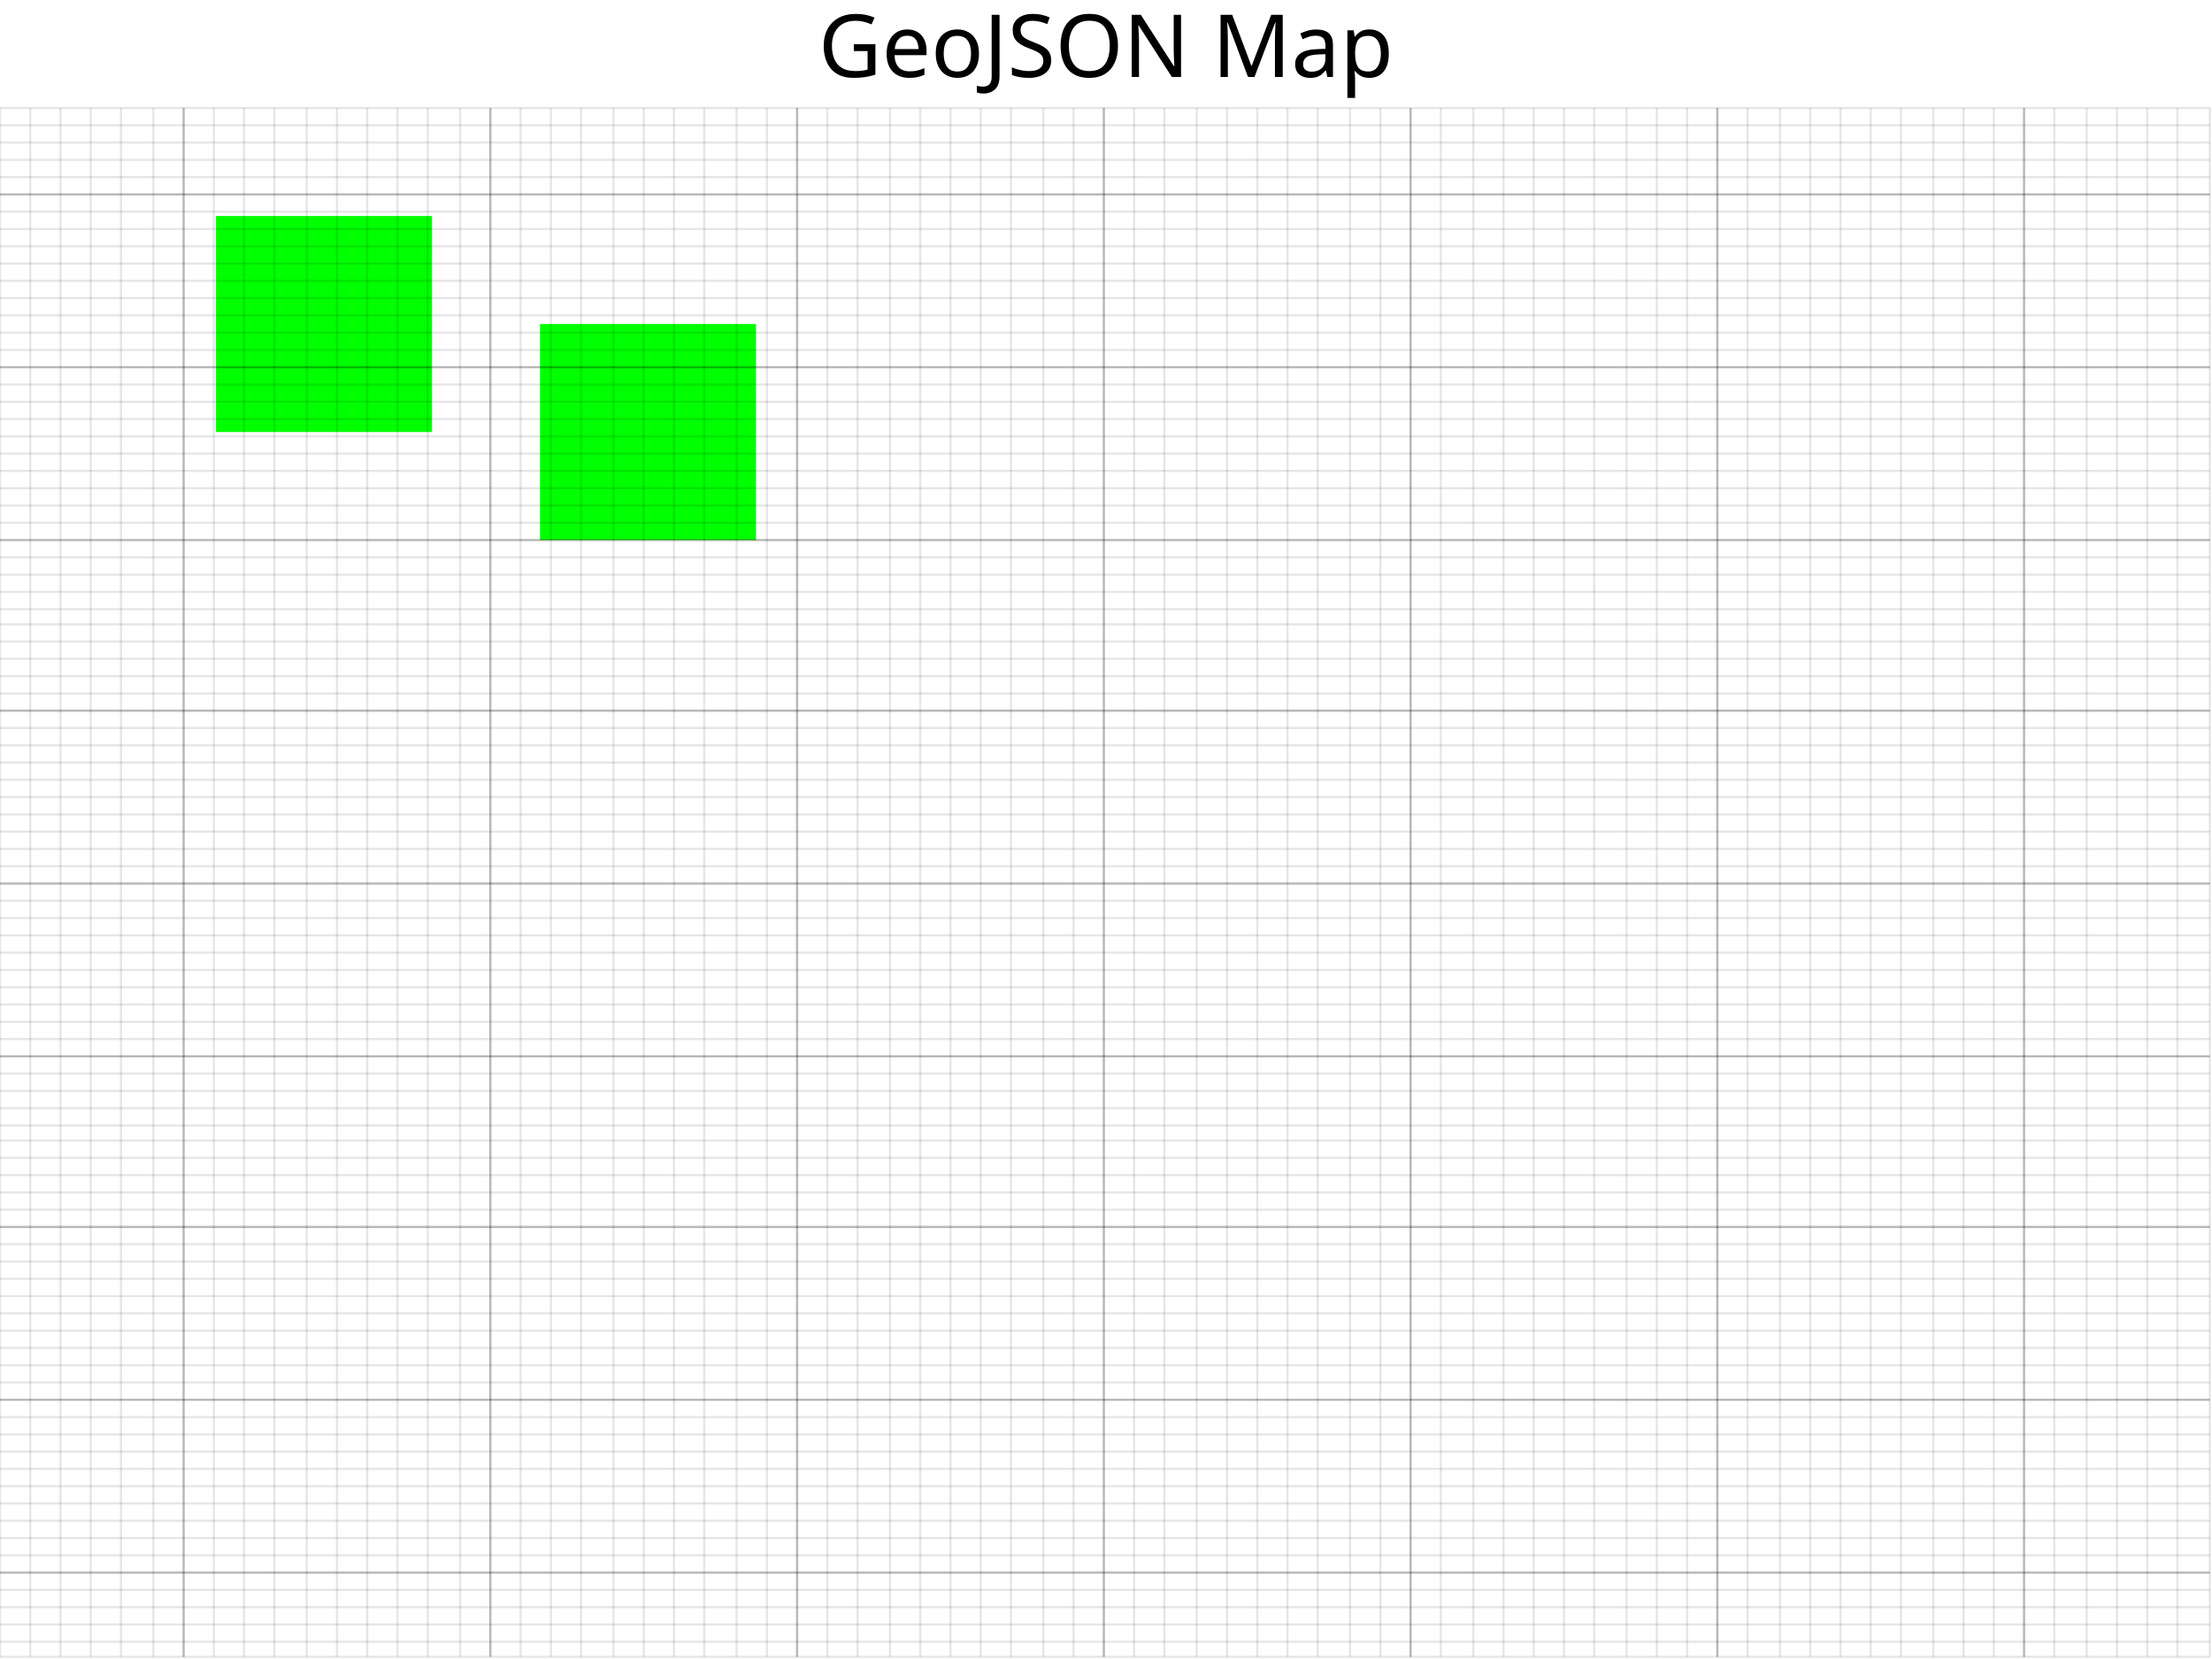
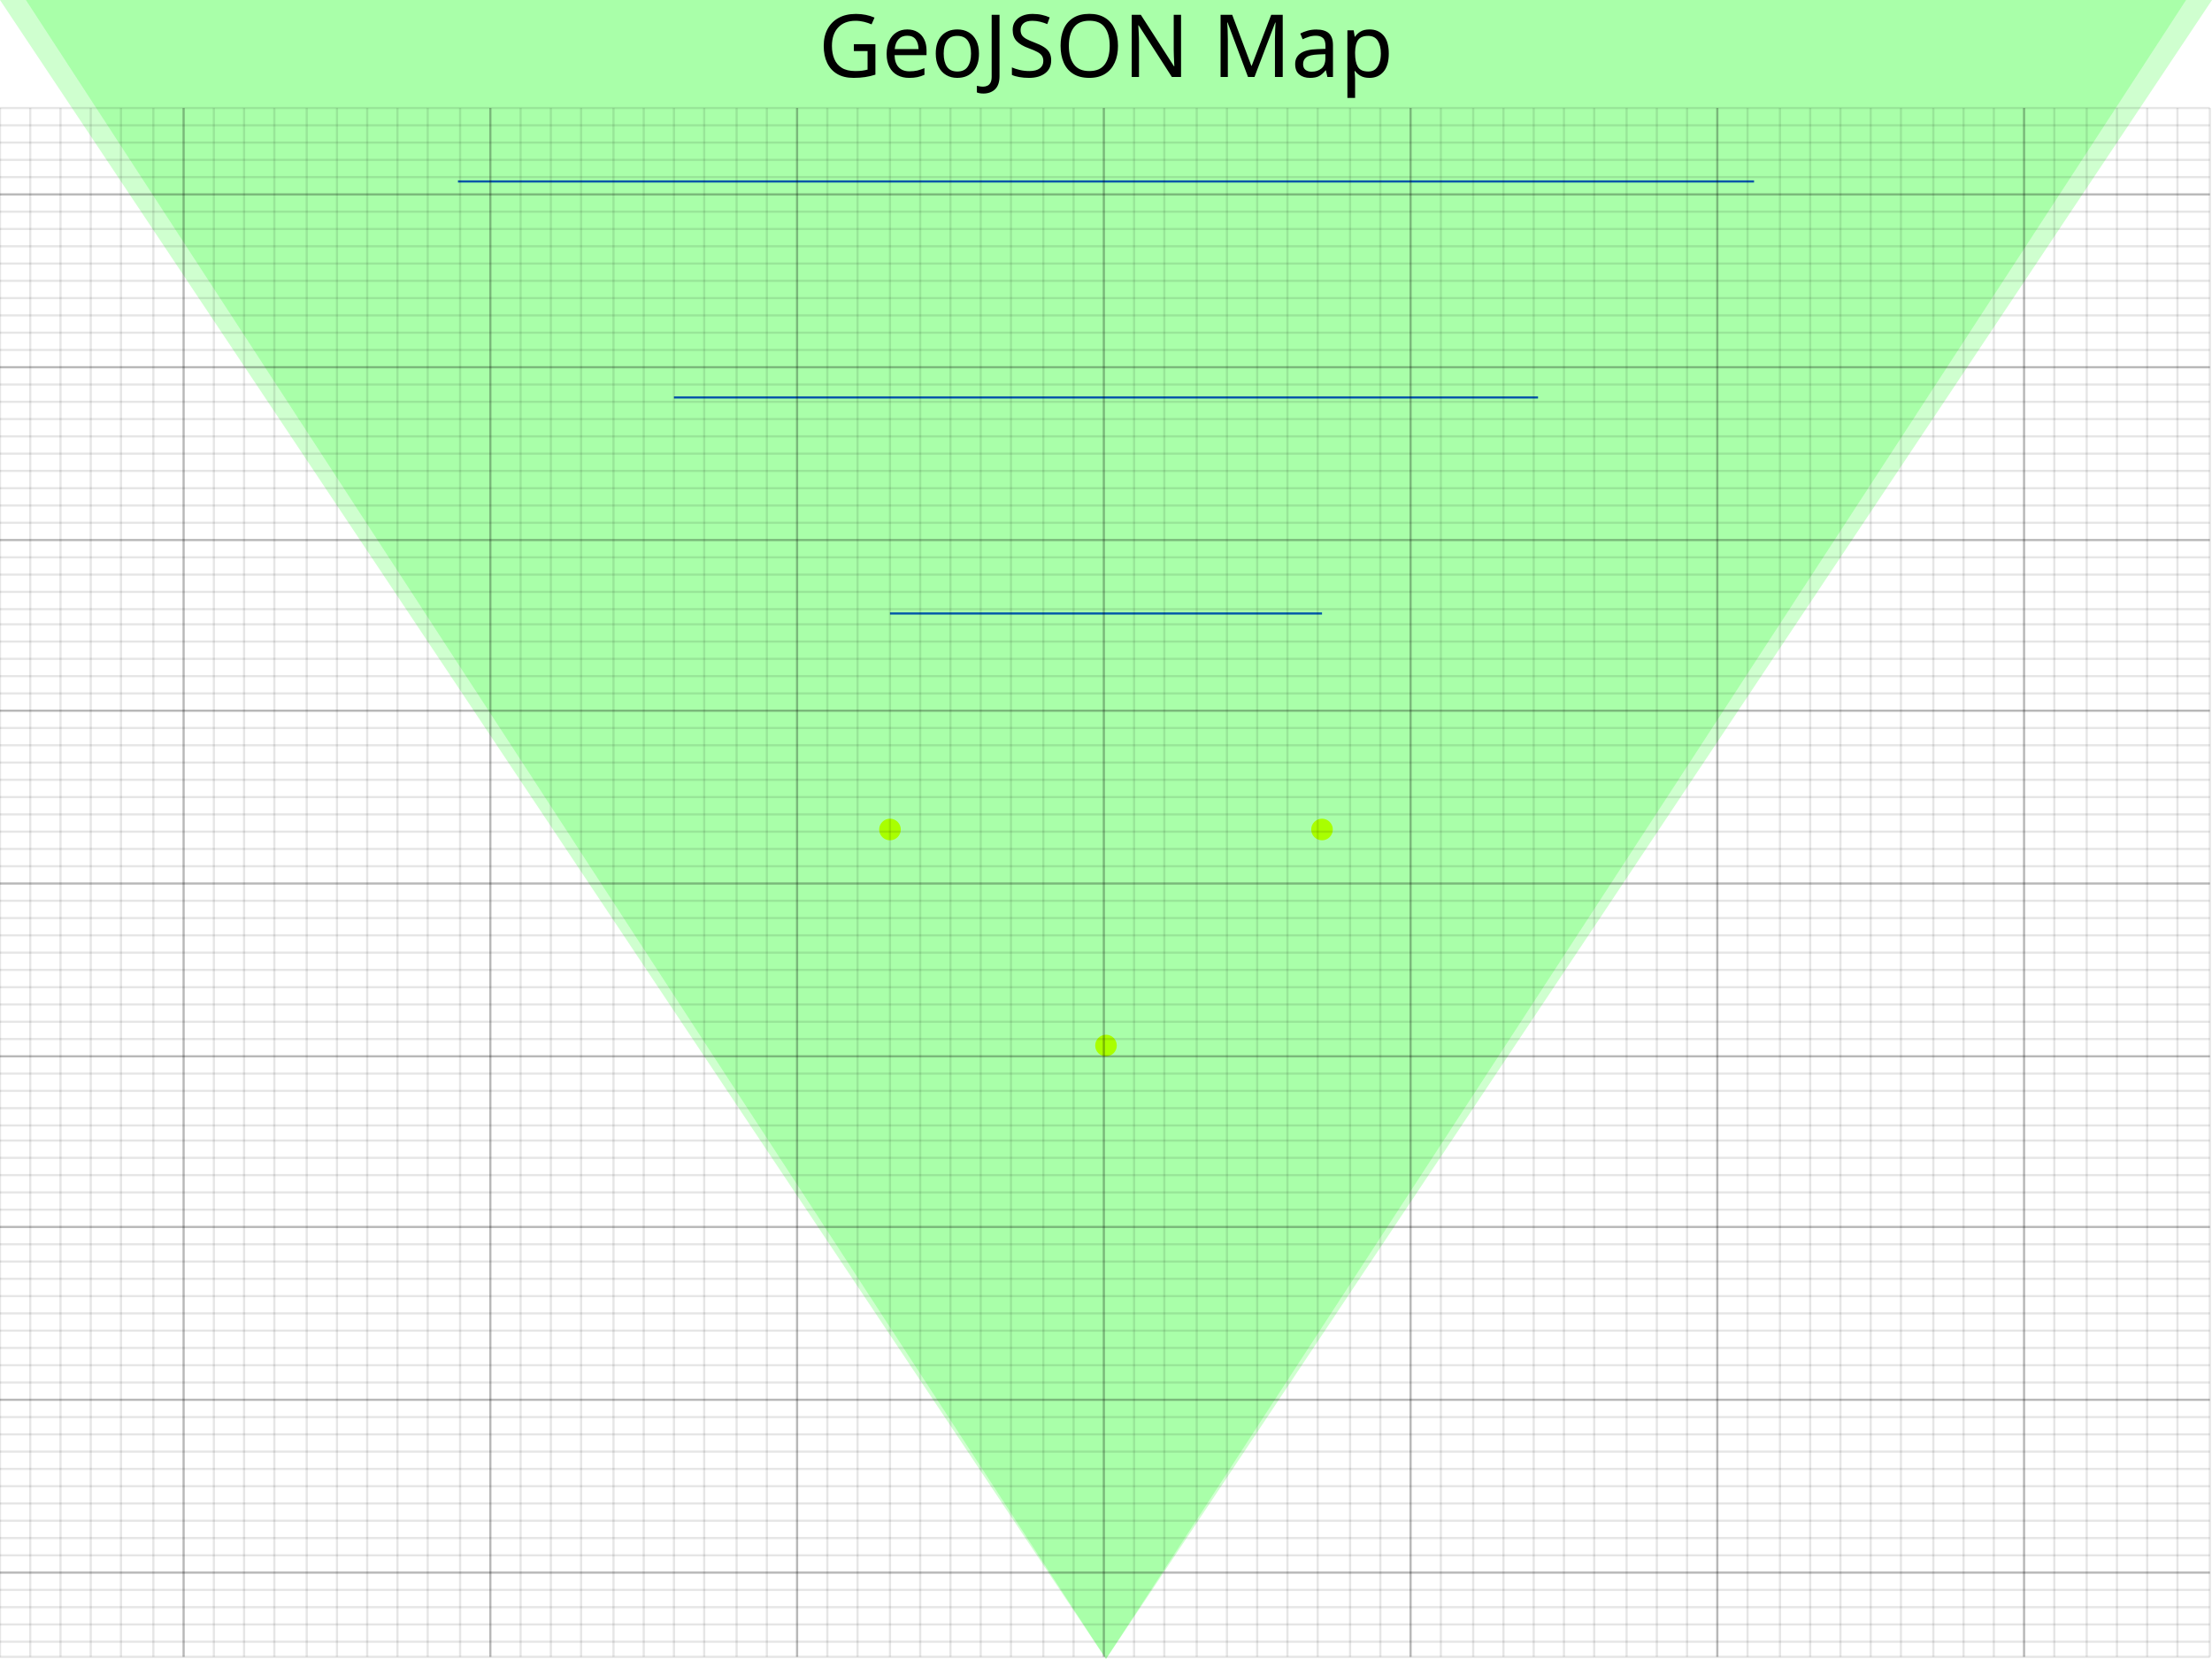
<svg xmlns="http://www.w3.org/2000/svg" width="1024" height="768" viewBox="0 0 1024 768">
  <rect x="0" y="0" width="1024" height="768" opacity="1" fill="#FFFFFF" stroke="none" />
-   <polygon opacity="1" fill="#00FF00" points="100,100 200,100 200,200 100,200 100,100 " />
-   <polygon opacity="1" fill="#00FF00" points="250,150 350,150 350,250 250,250 250,150 " />
+   <circle cx="512" cy="484" r="5" opacity="1" fill="#FFFF00" stroke="none" stroke-width="1" />
+   <circle cx="412" cy="384" r="5" opacity="1" fill="#FFFF00" stroke="none" stroke-width="1" />
+   <circle cx="612" cy="384" r="5" opacity="1" fill="#FFFF00" stroke="none" stroke-width="1" />
+   <polyline fill="none" opacity="1" stroke="#0000FF" stroke-width="1" points="412,284 612,284 " />
+   <polyline fill="none" opacity="1" stroke="#0000FF" stroke-width="1" points="312,184 712,184 " />
+   <polyline fill="none" opacity="1" stroke="#0000FF" stroke-width="1" points="212,84 812,84 " />
+   <polygon opacity="0.1" fill="#00FF00" points="12,0 1012,0 512,768 12,0 " />
+   <polygon opacity="0.1" fill="#00FF00" points="0,0 1024,0 512,768 0,0 " />
+   <polygon opacity="0.1" fill="#00FF00" points="0,0 1024,0 512,768 0,0 " />
+   <polygon opacity="0.1" fill="#00FF00" points="0,0 1012,0 512,768 12,0 " />
  <text x="512" y="5" dy="0.76em" text-anchor="middle" font-family="sans-serif" font-size="40.323" opacity="1" fill="#000000">
GeoJSON Map
</text>
  <line opacity="0.1" stroke="#000000" stroke-width="1" x1="0" y1="767" x2="0" y2="50" />
  <line opacity="0.1" stroke="#000000" stroke-width="1" x1="14" y1="767" x2="14" y2="50" />
  <line opacity="0.1" stroke="#000000" stroke-width="1" x1="28" y1="767" x2="28" y2="50" />
  <line opacity="0.1" stroke="#000000" stroke-width="1" x1="42" y1="767" x2="42" y2="50" />
  <line opacity="0.1" stroke="#000000" stroke-width="1" x1="56" y1="767" x2="56" y2="50" />
  <line opacity="0.1" stroke="#000000" stroke-width="1" x1="71" y1="767" x2="71" y2="50" />
  <line opacity="0.1" stroke="#000000" stroke-width="1" x1="85" y1="767" x2="85" y2="50" />
  <line opacity="0.1" stroke="#000000" stroke-width="1" x1="99" y1="767" x2="99" y2="50" />
  <line opacity="0.1" stroke="#000000" stroke-width="1" x1="113" y1="767" x2="113" y2="50" />
  <line opacity="0.1" stroke="#000000" stroke-width="1" x1="127" y1="767" x2="127" y2="50" />
  <line opacity="0.1" stroke="#000000" stroke-width="1" x1="142" y1="767" x2="142" y2="50" />
  <line opacity="0.1" stroke="#000000" stroke-width="1" x1="156" y1="767" x2="156" y2="50" />
  <line opacity="0.1" stroke="#000000" stroke-width="1" x1="170" y1="767" x2="170" y2="50" />
  <line opacity="0.1" stroke="#000000" stroke-width="1" x1="184" y1="767" x2="184" y2="50" />
  <line opacity="0.1" stroke="#000000" stroke-width="1" x1="198" y1="767" x2="198" y2="50" />
  <line opacity="0.1" stroke="#000000" stroke-width="1" x1="213" y1="767" x2="213" y2="50" />
  <line opacity="0.1" stroke="#000000" stroke-width="1" x1="227" y1="767" x2="227" y2="50" />
  <line opacity="0.1" stroke="#000000" stroke-width="1" x1="241" y1="767" x2="241" y2="50" />
  <line opacity="0.1" stroke="#000000" stroke-width="1" x1="255" y1="767" x2="255" y2="50" />
  <line opacity="0.1" stroke="#000000" stroke-width="1" x1="269" y1="767" x2="269" y2="50" />
  <line opacity="0.1" stroke="#000000" stroke-width="1" x1="284" y1="767" x2="284" y2="50" />
  <line opacity="0.1" stroke="#000000" stroke-width="1" x1="298" y1="767" x2="298" y2="50" />
  <line opacity="0.1" stroke="#000000" stroke-width="1" x1="312" y1="767" x2="312" y2="50" />
  <line opacity="0.1" stroke="#000000" stroke-width="1" x1="326" y1="767" x2="326" y2="50" />
  <line opacity="0.1" stroke="#000000" stroke-width="1" x1="341" y1="767" x2="341" y2="50" />
  <line opacity="0.1" stroke="#000000" stroke-width="1" x1="355" y1="767" x2="355" y2="50" />
  <line opacity="0.1" stroke="#000000" stroke-width="1" x1="369" y1="767" x2="369" y2="50" />
  <line opacity="0.1" stroke="#000000" stroke-width="1" x1="383" y1="767" x2="383" y2="50" />
  <line opacity="0.1" stroke="#000000" stroke-width="1" x1="397" y1="767" x2="397" y2="50" />
  <line opacity="0.1" stroke="#000000" stroke-width="1" x1="412" y1="767" x2="412" y2="50" />
  <line opacity="0.1" stroke="#000000" stroke-width="1" x1="426" y1="767" x2="426" y2="50" />
  <line opacity="0.1" stroke="#000000" stroke-width="1" x1="440" y1="767" x2="440" y2="50" />
  <line opacity="0.1" stroke="#000000" stroke-width="1" x1="454" y1="767" x2="454" y2="50" />
  <line opacity="0.1" stroke="#000000" stroke-width="1" x1="468" y1="767" x2="468" y2="50" />
  <line opacity="0.1" stroke="#000000" stroke-width="1" x1="483" y1="767" x2="483" y2="50" />
  <line opacity="0.1" stroke="#000000" stroke-width="1" x1="497" y1="767" x2="497" y2="50" />
  <line opacity="0.1" stroke="#000000" stroke-width="1" x1="511" y1="767" x2="511" y2="50" />
  <line opacity="0.1" stroke="#000000" stroke-width="1" x1="525" y1="767" x2="525" y2="50" />
  <line opacity="0.1" stroke="#000000" stroke-width="1" x1="539" y1="767" x2="539" y2="50" />
  <line opacity="0.1" stroke="#000000" stroke-width="1" x1="554" y1="767" x2="554" y2="50" />
  <line opacity="0.1" stroke="#000000" stroke-width="1" x1="568" y1="767" x2="568" y2="50" />
  <line opacity="0.1" stroke="#000000" stroke-width="1" x1="582" y1="767" x2="582" y2="50" />
  <line opacity="0.1" stroke="#000000" stroke-width="1" x1="596" y1="767" x2="596" y2="50" />
  <line opacity="0.1" stroke="#000000" stroke-width="1" x1="610" y1="767" x2="610" y2="50" />
  <line opacity="0.1" stroke="#000000" stroke-width="1" x1="625" y1="767" x2="625" y2="50" />
  <line opacity="0.1" stroke="#000000" stroke-width="1" x1="639" y1="767" x2="639" y2="50" />
  <line opacity="0.1" stroke="#000000" stroke-width="1" x1="653" y1="767" x2="653" y2="50" />
  <line opacity="0.1" stroke="#000000" stroke-width="1" x1="667" y1="767" x2="667" y2="50" />
  <line opacity="0.1" stroke="#000000" stroke-width="1" x1="682" y1="767" x2="682" y2="50" />
  <line opacity="0.1" stroke="#000000" stroke-width="1" x1="696" y1="767" x2="696" y2="50" />
  <line opacity="0.1" stroke="#000000" stroke-width="1" x1="710" y1="767" x2="710" y2="50" />
  <line opacity="0.1" stroke="#000000" stroke-width="1" x1="724" y1="767" x2="724" y2="50" />
  <line opacity="0.1" stroke="#000000" stroke-width="1" x1="738" y1="767" x2="738" y2="50" />
  <line opacity="0.1" stroke="#000000" stroke-width="1" x1="753" y1="767" x2="753" y2="50" />
  <line opacity="0.1" stroke="#000000" stroke-width="1" x1="767" y1="767" x2="767" y2="50" />
  <line opacity="0.1" stroke="#000000" stroke-width="1" x1="781" y1="767" x2="781" y2="50" />
  <line opacity="0.1" stroke="#000000" stroke-width="1" x1="795" y1="767" x2="795" y2="50" />
  <line opacity="0.1" stroke="#000000" stroke-width="1" x1="809" y1="767" x2="809" y2="50" />
  <line opacity="0.1" stroke="#000000" stroke-width="1" x1="824" y1="767" x2="824" y2="50" />
  <line opacity="0.1" stroke="#000000" stroke-width="1" x1="838" y1="767" x2="838" y2="50" />
  <line opacity="0.1" stroke="#000000" stroke-width="1" x1="852" y1="767" x2="852" y2="50" />
  <line opacity="0.1" stroke="#000000" stroke-width="1" x1="866" y1="767" x2="866" y2="50" />
  <line opacity="0.1" stroke="#000000" stroke-width="1" x1="880" y1="767" x2="880" y2="50" />
  <line opacity="0.1" stroke="#000000" stroke-width="1" x1="895" y1="767" x2="895" y2="50" />
  <line opacity="0.1" stroke="#000000" stroke-width="1" x1="909" y1="767" x2="909" y2="50" />
  <line opacity="0.1" stroke="#000000" stroke-width="1" x1="923" y1="767" x2="923" y2="50" />
  <line opacity="0.1" stroke="#000000" stroke-width="1" x1="937" y1="767" x2="937" y2="50" />
  <line opacity="0.1" stroke="#000000" stroke-width="1" x1="951" y1="767" x2="951" y2="50" />
  <line opacity="0.1" stroke="#000000" stroke-width="1" x1="966" y1="767" x2="966" y2="50" />
  <line opacity="0.1" stroke="#000000" stroke-width="1" x1="980" y1="767" x2="980" y2="50" />
  <line opacity="0.1" stroke="#000000" stroke-width="1" x1="994" y1="767" x2="994" y2="50" />
  <line opacity="0.1" stroke="#000000" stroke-width="1" x1="1008" y1="767" x2="1008" y2="50" />
  <line opacity="0.1" stroke="#000000" stroke-width="1" x1="1023" y1="767" x2="1023" y2="50" />
  <line opacity="0.1" stroke="#000000" stroke-width="1" x1="0" y1="767" x2="1023" y2="767" />
  <line opacity="0.1" stroke="#000000" stroke-width="1" x1="0" y1="760" x2="1023" y2="760" />
  <line opacity="0.1" stroke="#000000" stroke-width="1" x1="0" y1="752" x2="1023" y2="752" />
  <line opacity="0.1" stroke="#000000" stroke-width="1" x1="0" y1="744" x2="1023" y2="744" />
  <line opacity="0.1" stroke="#000000" stroke-width="1" x1="0" y1="736" x2="1023" y2="736" />
  <line opacity="0.1" stroke="#000000" stroke-width="1" x1="0" y1="728" x2="1023" y2="728" />
  <line opacity="0.1" stroke="#000000" stroke-width="1" x1="0" y1="720" x2="1023" y2="720" />
  <line opacity="0.1" stroke="#000000" stroke-width="1" x1="0" y1="712" x2="1023" y2="712" />
  <line opacity="0.1" stroke="#000000" stroke-width="1" x1="0" y1="704" x2="1023" y2="704" />
  <line opacity="0.1" stroke="#000000" stroke-width="1" x1="0" y1="696" x2="1023" y2="696" />
  <line opacity="0.1" stroke="#000000" stroke-width="1" x1="0" y1="688" x2="1023" y2="688" />
  <line opacity="0.1" stroke="#000000" stroke-width="1" x1="0" y1="680" x2="1023" y2="680" />
  <line opacity="0.1" stroke="#000000" stroke-width="1" x1="0" y1="672" x2="1023" y2="672" />
  <line opacity="0.1" stroke="#000000" stroke-width="1" x1="0" y1="664" x2="1023" y2="664" />
  <line opacity="0.1" stroke="#000000" stroke-width="1" x1="0" y1="656" x2="1023" y2="656" />
  <line opacity="0.1" stroke="#000000" stroke-width="1" x1="0" y1="648" x2="1023" y2="648" />
  <line opacity="0.1" stroke="#000000" stroke-width="1" x1="0" y1="640" x2="1023" y2="640" />
  <line opacity="0.1" stroke="#000000" stroke-width="1" x1="0" y1="632" x2="1023" y2="632" />
  <line opacity="0.1" stroke="#000000" stroke-width="1" x1="0" y1="624" x2="1023" y2="624" />
  <line opacity="0.1" stroke="#000000" stroke-width="1" x1="0" y1="616" x2="1023" y2="616" />
  <line opacity="0.1" stroke="#000000" stroke-width="1" x1="0" y1="608" x2="1023" y2="608" />
  <line opacity="0.1" stroke="#000000" stroke-width="1" x1="0" y1="600" x2="1023" y2="600" />
  <line opacity="0.1" stroke="#000000" stroke-width="1" x1="0" y1="592" x2="1023" y2="592" />
  <line opacity="0.1" stroke="#000000" stroke-width="1" x1="0" y1="584" x2="1023" y2="584" />
  <line opacity="0.1" stroke="#000000" stroke-width="1" x1="0" y1="576" x2="1023" y2="576" />
  <line opacity="0.1" stroke="#000000" stroke-width="1" x1="0" y1="568" x2="1023" y2="568" />
  <line opacity="0.1" stroke="#000000" stroke-width="1" x1="0" y1="560" x2="1023" y2="560" />
  <line opacity="0.1" stroke="#000000" stroke-width="1" x1="0" y1="552" x2="1023" y2="552" />
  <line opacity="0.1" stroke="#000000" stroke-width="1" x1="0" y1="544" x2="1023" y2="544" />
  <line opacity="0.1" stroke="#000000" stroke-width="1" x1="0" y1="536" x2="1023" y2="536" />
  <line opacity="0.1" stroke="#000000" stroke-width="1" x1="0" y1="528" x2="1023" y2="528" />
  <line opacity="0.1" stroke="#000000" stroke-width="1" x1="0" y1="521" x2="1023" y2="521" />
  <line opacity="0.1" stroke="#000000" stroke-width="1" x1="0" y1="513" x2="1023" y2="513" />
  <line opacity="0.1" stroke="#000000" stroke-width="1" x1="0" y1="505" x2="1023" y2="505" />
  <line opacity="0.1" stroke="#000000" stroke-width="1" x1="0" y1="497" x2="1023" y2="497" />
  <line opacity="0.1" stroke="#000000" stroke-width="1" x1="0" y1="489" x2="1023" y2="489" />
  <line opacity="0.1" stroke="#000000" stroke-width="1" x1="0" y1="481" x2="1023" y2="481" />
  <line opacity="0.1" stroke="#000000" stroke-width="1" x1="0" y1="473" x2="1023" y2="473" />
  <line opacity="0.1" stroke="#000000" stroke-width="1" x1="0" y1="465" x2="1023" y2="465" />
  <line opacity="0.1" stroke="#000000" stroke-width="1" x1="0" y1="457" x2="1023" y2="457" />
  <line opacity="0.1" stroke="#000000" stroke-width="1" x1="0" y1="449" x2="1023" y2="449" />
  <line opacity="0.1" stroke="#000000" stroke-width="1" x1="0" y1="441" x2="1023" y2="441" />
  <line opacity="0.1" stroke="#000000" stroke-width="1" x1="0" y1="433" x2="1023" y2="433" />
  <line opacity="0.1" stroke="#000000" stroke-width="1" x1="0" y1="425" x2="1023" y2="425" />
  <line opacity="0.1" stroke="#000000" stroke-width="1" x1="0" y1="417" x2="1023" y2="417" />
  <line opacity="0.1" stroke="#000000" stroke-width="1" x1="0" y1="409" x2="1023" y2="409" />
  <line opacity="0.1" stroke="#000000" stroke-width="1" x1="0" y1="401" x2="1023" y2="401" />
  <line opacity="0.1" stroke="#000000" stroke-width="1" x1="0" y1="393" x2="1023" y2="393" />
  <line opacity="0.1" stroke="#000000" stroke-width="1" x1="0" y1="385" x2="1023" y2="385" />
  <line opacity="0.1" stroke="#000000" stroke-width="1" x1="0" y1="377" x2="1023" y2="377" />
  <line opacity="0.1" stroke="#000000" stroke-width="1" x1="0" y1="369" x2="1023" y2="369" />
  <line opacity="0.1" stroke="#000000" stroke-width="1" x1="0" y1="361" x2="1023" y2="361" />
  <line opacity="0.1" stroke="#000000" stroke-width="1" x1="0" y1="353" x2="1023" y2="353" />
  <line opacity="0.1" stroke="#000000" stroke-width="1" x1="0" y1="345" x2="1023" y2="345" />
  <line opacity="0.1" stroke="#000000" stroke-width="1" x1="0" y1="337" x2="1023" y2="337" />
  <line opacity="0.1" stroke="#000000" stroke-width="1" x1="0" y1="329" x2="1023" y2="329" />
  <line opacity="0.1" stroke="#000000" stroke-width="1" x1="0" y1="321" x2="1023" y2="321" />
  <line opacity="0.1" stroke="#000000" stroke-width="1" x1="0" y1="313" x2="1023" y2="313" />
  <line opacity="0.1" stroke="#000000" stroke-width="1" x1="0" y1="305" x2="1023" y2="305" />
  <line opacity="0.1" stroke="#000000" stroke-width="1" x1="0" y1="297" x2="1023" y2="297" />
  <line opacity="0.1" stroke="#000000" stroke-width="1" x1="0" y1="289" x2="1023" y2="289" />
  <line opacity="0.1" stroke="#000000" stroke-width="1" x1="0" y1="282" x2="1023" y2="282" />
  <line opacity="0.1" stroke="#000000" stroke-width="1" x1="0" y1="274" x2="1023" y2="274" />
  <line opacity="0.1" stroke="#000000" stroke-width="1" x1="0" y1="266" x2="1023" y2="266" />
  <line opacity="0.1" stroke="#000000" stroke-width="1" x1="0" y1="258" x2="1023" y2="258" />
  <line opacity="0.1" stroke="#000000" stroke-width="1" x1="0" y1="250" x2="1023" y2="250" />
  <line opacity="0.1" stroke="#000000" stroke-width="1" x1="0" y1="242" x2="1023" y2="242" />
  <line opacity="0.1" stroke="#000000" stroke-width="1" x1="0" y1="234" x2="1023" y2="234" />
  <line opacity="0.1" stroke="#000000" stroke-width="1" x1="0" y1="226" x2="1023" y2="226" />
  <line opacity="0.1" stroke="#000000" stroke-width="1" x1="0" y1="218" x2="1023" y2="218" />
  <line opacity="0.1" stroke="#000000" stroke-width="1" x1="0" y1="210" x2="1023" y2="210" />
  <line opacity="0.1" stroke="#000000" stroke-width="1" x1="0" y1="202" x2="1023" y2="202" />
  <line opacity="0.1" stroke="#000000" stroke-width="1" x1="0" y1="194" x2="1023" y2="194" />
  <line opacity="0.1" stroke="#000000" stroke-width="1" x1="0" y1="186" x2="1023" y2="186" />
  <line opacity="0.1" stroke="#000000" stroke-width="1" x1="0" y1="178" x2="1023" y2="178" />
  <line opacity="0.1" stroke="#000000" stroke-width="1" x1="0" y1="170" x2="1023" y2="170" />
  <line opacity="0.1" stroke="#000000" stroke-width="1" x1="0" y1="162" x2="1023" y2="162" />
  <line opacity="0.1" stroke="#000000" stroke-width="1" x1="0" y1="154" x2="1023" y2="154" />
  <line opacity="0.1" stroke="#000000" stroke-width="1" x1="0" y1="146" x2="1023" y2="146" />
  <line opacity="0.1" stroke="#000000" stroke-width="1" x1="0" y1="138" x2="1023" y2="138" />
  <line opacity="0.1" stroke="#000000" stroke-width="1" x1="0" y1="130" x2="1023" y2="130" />
  <line opacity="0.1" stroke="#000000" stroke-width="1" x1="0" y1="122" x2="1023" y2="122" />
  <line opacity="0.1" stroke="#000000" stroke-width="1" x1="0" y1="114" x2="1023" y2="114" />
  <line opacity="0.1" stroke="#000000" stroke-width="1" x1="0" y1="106" x2="1023" y2="106" />
  <line opacity="0.1" stroke="#000000" stroke-width="1" x1="0" y1="98" x2="1023" y2="98" />
  <line opacity="0.1" stroke="#000000" stroke-width="1" x1="0" y1="90" x2="1023" y2="90" />
  <line opacity="0.1" stroke="#000000" stroke-width="1" x1="0" y1="82" x2="1023" y2="82" />
  <line opacity="0.1" stroke="#000000" stroke-width="1" x1="0" y1="74" x2="1023" y2="74" />
  <line opacity="0.1" stroke="#000000" stroke-width="1" x1="0" y1="66" x2="1023" y2="66" />
  <line opacity="0.1" stroke="#000000" stroke-width="1" x1="0" y1="58" x2="1023" y2="58" />
  <line opacity="0.1" stroke="#000000" stroke-width="1" x1="0" y1="50" x2="1023" y2="50" />
  <line opacity="0.2" stroke="#000000" stroke-width="1" x1="85" y1="767" x2="85" y2="50" />
  <line opacity="0.2" stroke="#000000" stroke-width="1" x1="227" y1="767" x2="227" y2="50" />
  <line opacity="0.2" stroke="#000000" stroke-width="1" x1="369" y1="767" x2="369" y2="50" />
  <line opacity="0.2" stroke="#000000" stroke-width="1" x1="511" y1="767" x2="511" y2="50" />
  <line opacity="0.2" stroke="#000000" stroke-width="1" x1="653" y1="767" x2="653" y2="50" />
  <line opacity="0.2" stroke="#000000" stroke-width="1" x1="795" y1="767" x2="795" y2="50" />
  <line opacity="0.2" stroke="#000000" stroke-width="1" x1="937" y1="767" x2="937" y2="50" />
  <line opacity="0.2" stroke="#000000" stroke-width="1" x1="0" y1="728" x2="1023" y2="728" />
  <line opacity="0.2" stroke="#000000" stroke-width="1" x1="0" y1="648" x2="1023" y2="648" />
  <line opacity="0.2" stroke="#000000" stroke-width="1" x1="0" y1="568" x2="1023" y2="568" />
  <line opacity="0.2" stroke="#000000" stroke-width="1" x1="0" y1="489" x2="1023" y2="489" />
  <line opacity="0.2" stroke="#000000" stroke-width="1" x1="0" y1="409" x2="1023" y2="409" />
  <line opacity="0.2" stroke="#000000" stroke-width="1" x1="0" y1="329" x2="1023" y2="329" />
  <line opacity="0.2" stroke="#000000" stroke-width="1" x1="0" y1="250" x2="1023" y2="250" />
  <line opacity="0.2" stroke="#000000" stroke-width="1" x1="0" y1="170" x2="1023" y2="170" />
  <line opacity="0.2" stroke="#000000" stroke-width="1" x1="0" y1="90" x2="1023" y2="90" />
</svg>
